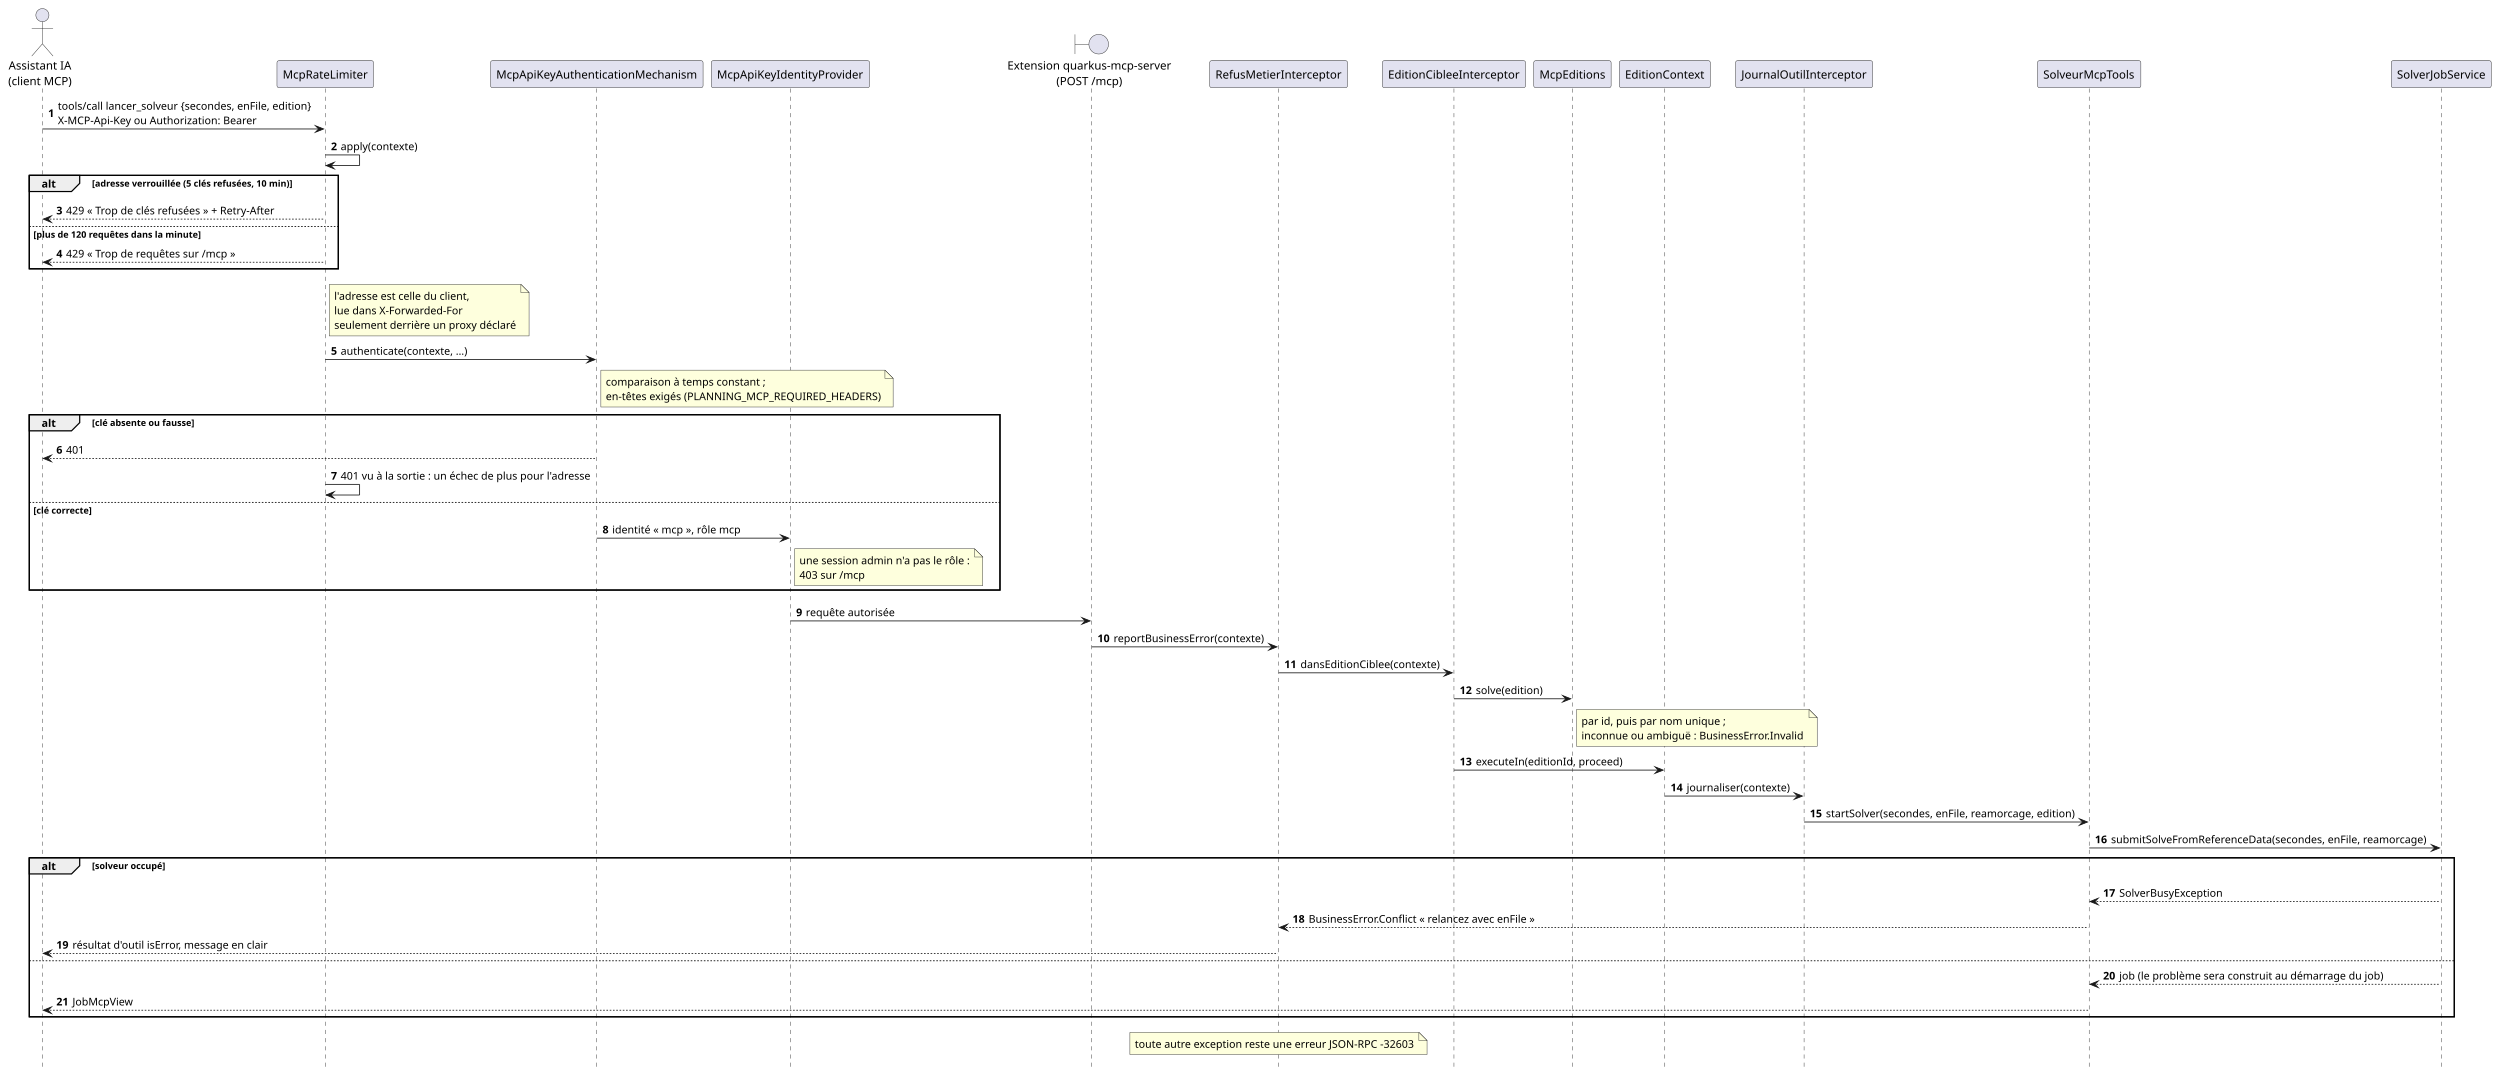
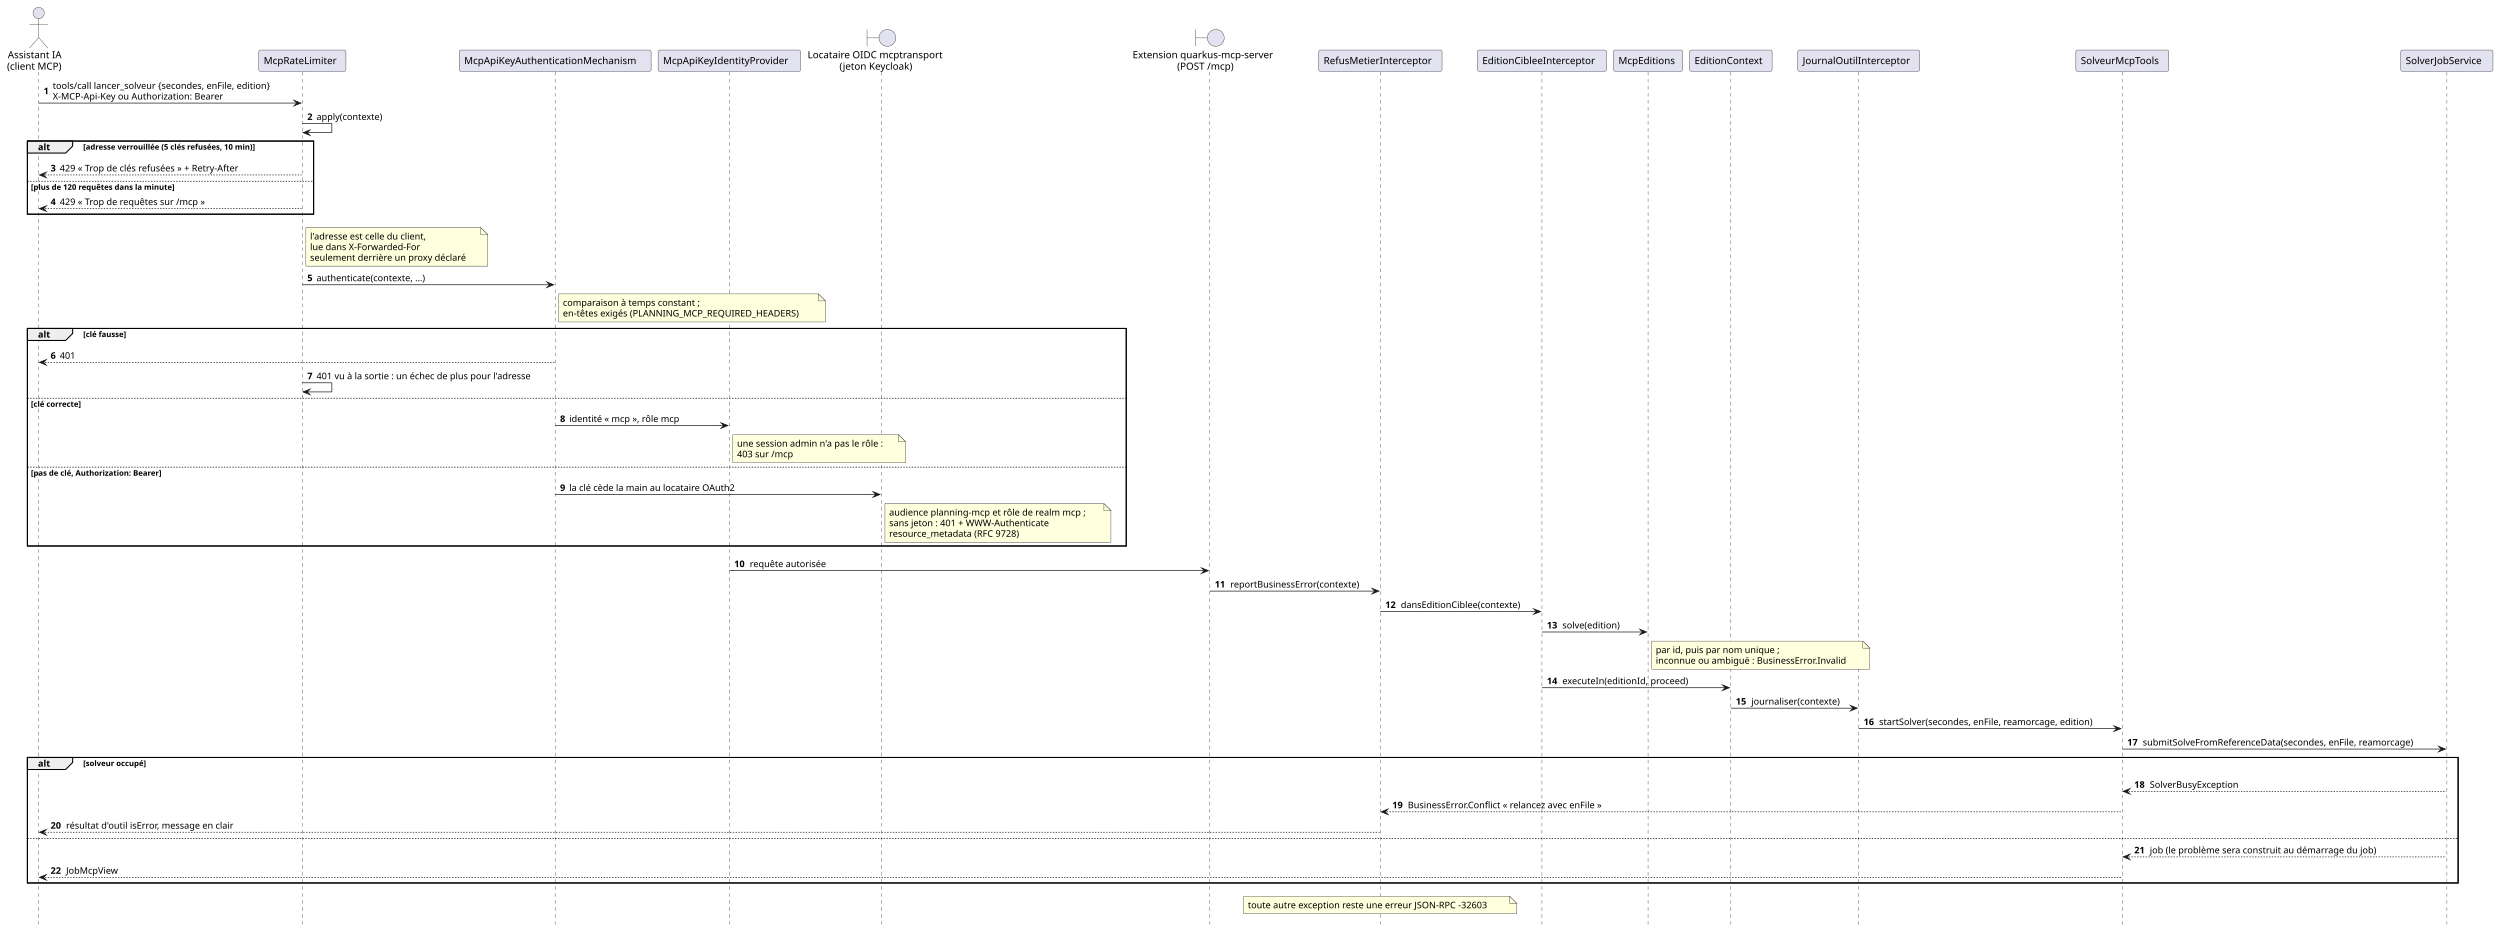
- <svg xmlns="http://www.w3.org/2000/svg" version="1.1" data-diagram-type="SEQUENCE" style="width:3054px;height:1314px;background:#FFFFFF;" width="3054px" height="1314px" viewBox="0 0 3054 1314" zoomAndPan="magnify" preserveAspectRatio="none" contentStyleType="text/css">
+ <svg xmlns="http://www.w3.org/2000/svg" version="1.1" data-diagram-type="SEQUENCE" style="width:3562px;height:1328px;background:#FFFFFF;" width="3562px" height="1328px" viewBox="0 0 3562 1328" zoomAndPan="magnify" preserveAspectRatio="none" contentStyleType="text/css">
  <defs />
  <g font-family="sans-serif" lengthAdjust="spacing">
-     <rect x="35.801" y="214.254" width="377.502" height="114.1" fill="none" style="stroke:#000;stroke-width:1.5;" />
-     <rect x="35.801" y="506.59" width="1185.775" height="214.218" fill="none" style="stroke:#000;stroke-width:1.5;" />
-     <rect x="35.801" y="1047.868" width="2962.394" height="194.236" fill="none" style="stroke:#000;stroke-width:1.5;" />
-     <g>
-       <rect x="48.301" y="108.136" width="8" height="1195.674" fill="#000" fill-opacity="0" />
-       <line x1="51.801" y1="108.136" x2="51.801" y2="1303.81" style="stroke:#181818;stroke-width:0.5;stroke-dasharray:5,5;" />
-     </g>
-     <g>
-       <rect x="393.803" y="108.136" width="8" height="1195.674" fill="#000" fill-opacity="0" />
-       <line x1="397.303" y1="108.136" x2="397.303" y2="1303.81" style="stroke:#181818;stroke-width:0.5;stroke-dasharray:5,5;" />
-     </g>
-     <g>
-       <rect x="725.536" y="108.136" width="8" height="1195.674" fill="#000" fill-opacity="0" />
-       <line x1="729.036" y1="108.136" x2="729.036" y2="1303.81" style="stroke:#181818;stroke-width:0.5;stroke-dasharray:5,5;" />
-     </g>
-     <g>
-       <rect x="962.062" y="108.136" width="8" height="1195.674" fill="#000" fill-opacity="0" />
-       <line x1="965.562" y1="108.136" x2="965.562" y2="1303.81" style="stroke:#181818;stroke-width:0.5;stroke-dasharray:5,5;" />
-     </g>
-     <g>
-       <rect x="1330.183" y="108.136" width="8" height="1195.674" fill="#000" fill-opacity="0" />
-       <line x1="1333.683" y1="108.136" x2="1333.683" y2="1303.81" style="stroke:#181818;stroke-width:0.5;stroke-dasharray:5,5;" />
-     </g>
-     <g>
-       <rect x="1558.442" y="108.136" width="8" height="1195.674" fill="#000" fill-opacity="0" />
-       <line x1="1561.942" y1="108.136" x2="1561.942" y2="1303.81" style="stroke:#181818;stroke-width:0.5;stroke-dasharray:5,5;" />
-     </g>
-     <g>
-       <rect x="1772.647" y="108.136" width="8" height="1195.674" fill="#000" fill-opacity="0" />
-       <line x1="1776.147" y1="108.136" x2="1776.147" y2="1303.81" style="stroke:#181818;stroke-width:0.5;stroke-dasharray:5,5;" />
-     </g>
-     <g>
-       <rect x="1917.376" y="108.136" width="8" height="1195.674" fill="#000" fill-opacity="0" />
-       <line x1="1920.876" y1="108.136" x2="1920.876" y2="1303.81" style="stroke:#181818;stroke-width:0.5;stroke-dasharray:5,5;" />
-     </g>
-     <g>
-       <rect x="2030.226" y="108.136" width="8" height="1195.674" fill="#000" fill-opacity="0" />
-       <line x1="2033.726" y1="108.136" x2="2033.726" y2="1303.81" style="stroke:#181818;stroke-width:0.5;stroke-dasharray:5,5;" />
-     </g>
-     <g>
-       <rect x="2200.362" y="108.136" width="8" height="1195.674" fill="#000" fill-opacity="0" />
-       <line x1="2203.862" y1="108.136" x2="2203.862" y2="1303.81" style="stroke:#181818;stroke-width:0.5;stroke-dasharray:5,5;" />
-     </g>
-     <g>
-       <rect x="2548.65" y="108.136" width="8" height="1195.674" fill="#000" fill-opacity="0" />
-       <line x1="2552.15" y1="108.136" x2="2552.15" y2="1303.81" style="stroke:#181818;stroke-width:0.5;stroke-dasharray:5,5;" />
-     </g>
-     <g>
-       <rect x="2978.695" y="108.136" width="8" height="1195.674" fill="#000" fill-opacity="0" />
-       <line x1="2982.195" y1="108.136" x2="2982.195" y2="1303.81" style="stroke:#181818;stroke-width:0.5;stroke-dasharray:5,5;" />
-     </g>
-     <text x="10.49" y="84.966" fill="#000" font-size="14" textLength="76.622">Assistant IA</text>
-     <text x="10" y="104.034" fill="#000" font-size="14" textLength="77.602">(client MCP)</text>
-     <ellipse cx="51.801" cy="18.5" rx="8" ry="8" fill="#E2E2F0" style="stroke:#181818;stroke-width:0.5;" />
-     <path d="M51.801,26.5 L51.801,53.5 M38.801,34.5 L64.801,34.5 M51.801,53.5 L38.801,68.5 M51.801,53.5 L64.801,68.5" style="stroke:#181818;stroke-width:0.5;" fill="none" />
-     <rect x="338.343" y="74.068" width="117.922" height="33.068" fill="#E2E2F0" style="stroke:#181818;stroke-width:0.5;" rx="2.5" ry="2.5" />
-     <text x="345.343" y="96.034" fill="#000" font-size="14" textLength="103.922">McpRateLimiter</text>
-     <rect x="599.207" y="74.068" width="259.657" height="33.068" fill="#E2E2F0" style="stroke:#181818;stroke-width:0.5;" rx="2.5" ry="2.5" />
-     <text x="606.207" y="96.034" fill="#000" font-size="14" textLength="245.657">McpApiKeyAuthenticationMechanism</text>
-     <rect x="868.864" y="74.068" width="193.395" height="33.068" fill="#E2E2F0" style="stroke:#181818;stroke-width:0.5;" rx="2.5" ry="2.5" />
-     <text x="875.864" y="96.034" fill="#000" font-size="14" textLength="179.395">McpApiKeyIdentityProvider</text>
-     <text x="1230.576" y="84.966" fill="#000" font-size="14" textLength="200.213">Extension quarkus-mcp-server</text>
-     <text x="1290.412" y="104.034" fill="#000" font-size="14" textLength="80.542">(POST /mcp)</text>
-     <path d="M1313.183,42 L1313.183,66 M1313.183,54 L1330.183,54" style="stroke:#181818;stroke-width:0.5;" fill="none" />
-     <ellipse cx="1342.183" cy="54" rx="12" ry="12" fill="#E2E2F0" style="stroke:#181818;stroke-width:0.5;" />
-     <rect x="1477.753" y="74.068" width="168.377" height="33.068" fill="#E2E2F0" style="stroke:#181818;stroke-width:0.5;" rx="2.5" ry="2.5" />
-     <text x="1484.753" y="96.034" fill="#000" font-size="14" textLength="154.377">RefusMetierInterceptor</text>
-     <rect x="1688.683" y="74.068" width="174.929" height="33.068" fill="#E2E2F0" style="stroke:#181818;stroke-width:0.5;" rx="2.5" ry="2.5" />
-     <text x="1695.683" y="96.034" fill="#000" font-size="14" textLength="160.929">EditionCibleeInterceptor</text>
-     <rect x="1873.612" y="74.068" width="94.528" height="33.068" fill="#E2E2F0" style="stroke:#181818;stroke-width:0.5;" rx="2.5" ry="2.5" />
-     <text x="1880.612" y="96.034" fill="#000" font-size="14" textLength="80.528">McpEditions</text>
-     <rect x="1978.14" y="74.068" width="111.174" height="33.068" fill="#E2E2F0" style="stroke:#181818;stroke-width:0.5;" rx="2.5" ry="2.5" />
-     <text x="1985.14" y="96.034" fill="#000" font-size="14" textLength="97.174">EditionContext</text>
-     <rect x="2120.177" y="74.068" width="167.369" height="33.068" fill="#E2E2F0" style="stroke:#181818;stroke-width:0.5;" rx="2.5" ry="2.5" />
-     <text x="2127.177" y="96.034" fill="#000" font-size="14" textLength="153.369">JournalOutilInterceptor</text>
-     <rect x="2489.01" y="74.068" width="126.28" height="33.068" fill="#E2E2F0" style="stroke:#181818;stroke-width:0.5;" rx="2.5" ry="2.5" />
-     <text x="2496.01" y="96.034" fill="#000" font-size="14" textLength="112.28">SolveurMcpTools</text>
-     <rect x="2921.113" y="74.068" width="122.164" height="33.068" fill="#E2E2F0" style="stroke:#181818;stroke-width:0.5;" rx="2.5" ry="2.5" />
-     <text x="2928.113" y="96.034" fill="#000" font-size="14" textLength="108.164">SolverJobService</text>
-     <polygon points="385.303,153.548,395.303,157.548,385.303,161.548,389.303,157.548" fill="#181818" style="stroke:#181818;stroke-width:1;stroke-linejoin:miter;stroke-miterlimit:10;" />
-     <line x1="51.801" y1="157.548" x2="391.303" y2="157.548" style="stroke:#181818;stroke-width:1;" />
-     <text x="58.801" y="142.886" fill="#000" font-size="13" font-weight="700">1</text>
-     <text x="70.643" y="134.033" fill="#000" font-size="13" textLength="309.66">tools/call lancer_solveur {secondes, enFile, edition}</text>
-     <text x="70.643" y="151.739" fill="#000" font-size="13" textLength="243.386">X-MCP-Api-Key ou Authorization: Bearer</text>
-     <line x1="397.303" y1="189.254" x2="439.303" y2="189.254" style="stroke:#181818;stroke-width:1;" />
-     <line x1="439.303" y1="189.254" x2="439.303" y2="202.254" style="stroke:#181818;stroke-width:1;" />
-     <line x1="398.303" y1="202.254" x2="439.303" y2="202.254" style="stroke:#181818;stroke-width:1;" />
-     <polygon points="408.303,198.254,398.303,202.254,408.303,206.254,404.303,202.254" fill="#181818" style="stroke:#181818;stroke-width:1;stroke-linejoin:miter;stroke-miterlimit:10;" />
-     <text x="404.303" y="183.445" fill="#000" font-size="13" font-weight="700">2</text>
-     <text x="416.146" y="183.445" fill="#000" font-size="13" textLength="94.133">apply(contexte)</text>
-     <path d="M35.801,214.254 L97.36,214.254 L97.36,223.96 L87.36,233.96 L35.801,233.96 L35.801,214.254" style="stroke:#000;stroke-width:1.5;" fill="#EEE" />
-     <rect x="35.801" y="214.254" width="377.502" height="114.1" fill="none" style="stroke:#000;stroke-width:1.5;" />
-     <text x="50.801" y="229.151" fill="#000" font-size="13" textLength="16.559" font-weight="700">alt</text>
-     <text x="112.36" y="228.013" fill="#000" font-size="11" textLength="246.379" font-weight="700">[adresse verrouillée (5 clés refusées, 10 min)]</text>
-     <polygon points="62.801,263.666,52.801,267.666,62.801,271.666,58.801,267.666" fill="#181818" style="stroke:#181818;stroke-width:1;stroke-linejoin:miter;stroke-miterlimit:10;" />
-     <line x1="56.801" y1="267.666" x2="396.303" y2="267.666" style="stroke:#181818;stroke-width:1;stroke-dasharray:2,2;" />
-     <text x="68.801" y="261.857" fill="#000" font-size="13" font-weight="700">3</text>
-     <text x="80.643" y="261.857" fill="#000" font-size="13" textLength="255.749">429 « Trop de clés refusées » + Retry-After</text>
-     <line x1="35.801" y1="276.666" x2="413.303" y2="276.666" style="stroke:#000;stroke-width:1;stroke-dasharray:2,2;" />
-     <text x="40.801" y="290.425" fill="#000" font-size="11" textLength="205.432" font-weight="700">[plus de 120 requêtes dans la minute]</text>
-     <polygon points="62.801,316.354,52.801,320.354,62.801,324.354,58.801,320.354" fill="#181818" style="stroke:#181818;stroke-width:1;stroke-linejoin:miter;stroke-miterlimit:10;" />
-     <line x1="56.801" y1="320.354" x2="396.303" y2="320.354" style="stroke:#181818;stroke-width:1;stroke-dasharray:2,2;" />
-     <text x="68.801" y="314.545" fill="#000" font-size="13" font-weight="700">4</text>
-     <text x="80.643" y="314.545" fill="#000" font-size="13" textLength="208.156">429 « Trop de requêtes sur /mcp »</text>
-     <path d="M402.303,347.354 L402.303,410.354 L646.303,410.354 L646.303,357.354 L636.303,347.354 L402.303,347.354" style="stroke:#181818;stroke-width:0.5;" fill="#FEFFDD" />
-     <path d="M636.303,347.354 L636.303,357.354 L646.303,357.354 L636.303,347.354" style="stroke:#181818;stroke-width:0.5;" fill="#FEFFDD" />
-     <text x="408.303" y="366.251" fill="#000" font-size="13" textLength="165.958">l'adresse est celle du client,</text>
-     <text x="408.303" y="383.957" fill="#000" font-size="13" textLength="157.183">lue dans X-Forwarded-For</text>
-     <text x="408.303" y="401.663" fill="#000" font-size="13" textLength="223.184">seulement derrière un proxy déclaré</text>
-     <polygon points="717.036,435.178,727.036,439.178,717.036,443.178,721.036,439.178" fill="#181818" style="stroke:#181818;stroke-width:1;stroke-linejoin:miter;stroke-miterlimit:10;" />
-     <line x1="397.303" y1="439.178" x2="723.036" y2="439.178" style="stroke:#181818;stroke-width:1;" />
-     <text x="404.303" y="433.369" fill="#000" font-size="13" font-weight="700">5</text>
-     <text x="416.146" y="433.369" fill="#000" font-size="13" textLength="155.038">authenticate(contexte, …)</text>
-     <path d="M734.036,452.178 L734.036,497.178 L1091.036,497.178 L1091.036,462.178 L1081.036,452.178 L734.036,452.178" style="stroke:#181818;stroke-width:0.5;" fill="#FEFFDD" />
-     <path d="M1081.036,452.178 L1081.036,462.178 L1091.036,462.178 L1081.036,452.178" style="stroke:#181818;stroke-width:0.5;" fill="#FEFFDD" />
-     <text x="740.036" y="471.075" fill="#000" font-size="13" textLength="195.468">comparaison à temps constant ;</text>
-     <text x="740.036" y="488.781" fill="#000" font-size="13" textLength="336.479">en-têtes exigés (PLANNING_MCP_REQUIRED_HEADERS)</text>
-     <path d="M35.801,506.59 L97.36,506.59 L97.36,516.296 L87.36,526.296 L35.801,526.296 L35.801,506.59" style="stroke:#000;stroke-width:1.5;" fill="#EEE" />
-     <rect x="35.801" y="506.59" width="1185.775" height="214.218" fill="none" style="stroke:#000;stroke-width:1.5;" />
-     <text x="50.801" y="521.487" fill="#000" font-size="13" textLength="16.559" font-weight="700">alt</text>
-     <text x="112.36" y="520.349" fill="#000" font-size="11" textLength="125.344" font-weight="700">[clé absente ou fausse]</text>
-     <polygon points="62.801,556.002,52.801,560.002,62.801,564.002,58.801,560.002" fill="#181818" style="stroke:#181818;stroke-width:1;stroke-linejoin:miter;stroke-miterlimit:10;" />
-     <line x1="56.801" y1="560.002" x2="728.036" y2="560.002" style="stroke:#181818;stroke-width:1;stroke-dasharray:2,2;" />
-     <text x="68.801" y="554.193" fill="#000" font-size="13" font-weight="700">6</text>
-     <text x="80.643" y="554.193" fill="#000" font-size="13" textLength="22.308">401</text>
-     <line x1="397.303" y1="591.708" x2="439.303" y2="591.708" style="stroke:#181818;stroke-width:1;" />
-     <line x1="439.303" y1="591.708" x2="439.303" y2="604.708" style="stroke:#181818;stroke-width:1;" />
-     <line x1="398.303" y1="604.708" x2="439.303" y2="604.708" style="stroke:#181818;stroke-width:1;" />
-     <polygon points="408.303,600.708,398.303,604.708,408.303,608.708,404.303,604.708" fill="#181818" style="stroke:#181818;stroke-width:1;stroke-linejoin:miter;stroke-miterlimit:10;" />
-     <text x="404.303" y="585.899" fill="#000" font-size="13" font-weight="700">7</text>
-     <text x="416.146" y="585.899" fill="#000" font-size="13" textLength="305.89">401 vu à la sortie : un échec de plus pour l'adresse</text>
-     <line x1="35.801" y1="613.708" x2="1221.576" y2="613.708" style="stroke:#000;stroke-width:1;stroke-dasharray:2,2;" />
-     <text x="40.801" y="627.467" fill="#000" font-size="11" textLength="71.568" font-weight="700">[clé correcte]</text>
-     <polygon points="953.562,653.396,963.562,657.396,953.562,661.396,957.562,657.396" fill="#181818" style="stroke:#181818;stroke-width:1;stroke-linejoin:miter;stroke-miterlimit:10;" />
-     <line x1="729.036" y1="657.396" x2="959.562" y2="657.396" style="stroke:#181818;stroke-width:1;" />
-     <text x="736.036" y="651.587" fill="#000" font-size="13" font-weight="700">8</text>
-     <text x="747.878" y="651.587" fill="#000" font-size="13" textLength="157.105">identité « mcp », rôle mcp</text>
-     <path d="M970.562,670.396 L970.562,715.396 L1200.562,715.396 L1200.562,680.396 L1190.562,670.396 L970.562,670.396" style="stroke:#181818;stroke-width:0.5;" fill="#FEFFDD" />
-     <path d="M1190.562,670.396 L1190.562,680.396 L1200.562,680.396 L1190.562,670.396" style="stroke:#181818;stroke-width:0.5;" fill="#FEFFDD" />
-     <text x="976.562" y="689.293" fill="#000" font-size="13" textLength="209.014">une session admin n'a pas le rôle :</text>
-     <text x="976.562" y="706.999" fill="#000" font-size="13" textLength="79.924">403 sur /mcp</text>
-     <polygon points="1321.683,754.514,1331.683,758.514,1321.683,762.514,1325.683,758.514" fill="#181818" style="stroke:#181818;stroke-width:1;stroke-linejoin:miter;stroke-miterlimit:10;" />
-     <line x1="965.562" y1="758.514" x2="1327.683" y2="758.514" style="stroke:#181818;stroke-width:1;" />
-     <text x="972.562" y="752.705" fill="#000" font-size="13" font-weight="700">9</text>
-     <text x="984.404" y="752.705" fill="#000" font-size="13" textLength="108.966">requête autorisée</text>
-     <polygon points="1549.942,786.22,1559.942,790.22,1549.942,794.22,1553.942,790.22" fill="#181818" style="stroke:#181818;stroke-width:1;stroke-linejoin:miter;stroke-miterlimit:10;" />
-     <line x1="1333.683" y1="790.22" x2="1555.942" y2="790.22" style="stroke:#181818;stroke-width:1;" />
-     <text x="1340.683" y="784.411" fill="#000" font-size="13" textLength="15.685" font-weight="700">10</text>
-     <text x="1360.367" y="784.411" fill="#000" font-size="13" textLength="184.574">reportBusinessError(contexte)</text>
-     <polygon points="1764.147,817.926,1774.147,821.926,1764.147,825.926,1768.147,821.926" fill="#181818" style="stroke:#181818;stroke-width:1;stroke-linejoin:miter;stroke-miterlimit:10;" />
-     <line x1="1561.942" y1="821.926" x2="1770.147" y2="821.926" style="stroke:#181818;stroke-width:1;" />
-     <text x="1568.942" y="816.117" fill="#000" font-size="13" textLength="15.685" font-weight="700">11</text>
-     <text x="1588.626" y="816.117" fill="#000" font-size="13" textLength="170.521">dansEditionCiblee(contexte)</text>
-     <polygon points="1908.876,849.632,1918.876,853.632,1908.876,857.632,1912.876,853.632" fill="#181818" style="stroke:#181818;stroke-width:1;stroke-linejoin:miter;stroke-miterlimit:10;" />
-     <line x1="1776.147" y1="853.632" x2="1914.876" y2="853.632" style="stroke:#181818;stroke-width:1;" />
-     <text x="1783.147" y="847.823" fill="#000" font-size="13" textLength="15.685" font-weight="700">12</text>
-     <text x="1802.832" y="847.823" fill="#000" font-size="13" textLength="81.809">solve(edition)</text>
-     <path d="M1925.876,866.632 L1925.876,911.632 L2219.876,911.632 L2219.876,876.632 L2209.876,866.632 L1925.876,866.632" style="stroke:#181818;stroke-width:0.5;" fill="#FEFFDD" />
-     <path d="M2209.876,866.632 L2209.876,876.632 L2219.876,876.632 L2209.876,866.632" style="stroke:#181818;stroke-width:0.5;" fill="#FEFFDD" />
-     <text x="1931.876" y="885.529" fill="#000" font-size="13" textLength="176.358">par id, puis par nom unique ;</text>
-     <text x="1931.876" y="903.235" fill="#000" font-size="13" textLength="273.598">inconnue ou ambiguë : BusinessError.Invalid</text>
-     <polygon points="2021.726,936.75,2031.726,940.75,2021.726,944.75,2025.726,940.75" fill="#181818" style="stroke:#181818;stroke-width:1;stroke-linejoin:miter;stroke-miterlimit:10;" />
-     <line x1="1776.147" y1="940.75" x2="2027.726" y2="940.75" style="stroke:#181818;stroke-width:1;" />
-     <text x="1783.147" y="934.941" fill="#000" font-size="13" textLength="15.685" font-weight="700">13</text>
-     <text x="1802.832" y="934.941" fill="#000" font-size="13" textLength="180.102">executeIn(editionId, proceed)</text>
-     <polygon points="2191.862,968.456,2201.862,972.456,2191.862,976.456,2195.862,972.456" fill="#181818" style="stroke:#181818;stroke-width:1;stroke-linejoin:miter;stroke-miterlimit:10;" />
-     <line x1="2033.726" y1="972.456" x2="2197.862" y2="972.456" style="stroke:#181818;stroke-width:1;" />
-     <text x="2040.726" y="966.647" fill="#000" font-size="13" textLength="15.685" font-weight="700">14</text>
-     <text x="2060.411" y="966.647" fill="#000" font-size="13" textLength="126.451">journaliser(contexte)</text>
-     <polygon points="2540.15,1000.162,2550.15,1004.162,2540.15,1008.162,2544.15,1004.162" fill="#181818" style="stroke:#181818;stroke-width:1;stroke-linejoin:miter;stroke-miterlimit:10;" />
-     <line x1="2203.862" y1="1004.162" x2="2546.15" y2="1004.162" style="stroke:#181818;stroke-width:1;" />
-     <text x="2210.862" y="998.353" fill="#000" font-size="13" textLength="15.685" font-weight="700">15</text>
-     <text x="2230.547" y="998.353" fill="#000" font-size="13" textLength="304.603">startSolver(secondes, enFile, reamorcage, edition)</text>
-     <polygon points="2970.195,1031.868,2980.195,1035.868,2970.195,1039.868,2974.195,1035.868" fill="#181818" style="stroke:#181818;stroke-width:1;stroke-linejoin:miter;stroke-miterlimit:10;" />
-     <line x1="2552.15" y1="1035.868" x2="2976.195" y2="1035.868" style="stroke:#181818;stroke-width:1;" />
-     <text x="2559.15" y="1030.059" fill="#000" font-size="13" textLength="15.685" font-weight="700">16</text>
-     <text x="2578.834" y="1030.059" fill="#000" font-size="13" textLength="386.36">submitSolveFromReferenceData(secondes, enFile, reamorcage)</text>
-     <path d="M35.801,1047.868 L97.36,1047.868 L97.36,1057.574 L87.36,1067.574 L35.801,1067.574 L35.801,1047.868" style="stroke:#000;stroke-width:1.5;" fill="#EEE" />
-     <rect x="35.801" y="1047.868" width="2962.394" height="194.236" fill="none" style="stroke:#000;stroke-width:1.5;" />
-     <text x="50.801" y="1062.765" fill="#000" font-size="13" textLength="16.559" font-weight="700">alt</text>
-     <text x="112.36" y="1061.627" fill="#000" font-size="11" textLength="90.131" font-weight="700">[solveur occupé]</text>
-     <polygon points="2563.15,1097.28,2553.15,1101.28,2563.15,1105.28,2559.15,1101.28" fill="#181818" style="stroke:#181818;stroke-width:1;stroke-linejoin:miter;stroke-miterlimit:10;" />
-     <line x1="2557.15" y1="1101.28" x2="2981.195" y2="1101.28" style="stroke:#181818;stroke-width:1;stroke-dasharray:2,2;" />
-     <text x="2569.15" y="1095.471" fill="#000" font-size="13" textLength="15.685" font-weight="700">17</text>
-     <text x="2588.834" y="1095.471" fill="#000" font-size="13" textLength="126.62">SolverBusyException</text>
-     <polygon points="1572.942,1128.986,1562.942,1132.986,1572.942,1136.986,1568.942,1132.986" fill="#181818" style="stroke:#181818;stroke-width:1;stroke-linejoin:miter;stroke-miterlimit:10;" />
-     <line x1="1566.942" y1="1132.986" x2="2551.15" y2="1132.986" style="stroke:#181818;stroke-width:1;stroke-dasharray:2,2;" />
-     <text x="1578.942" y="1127.177" fill="#000" font-size="13" textLength="15.685" font-weight="700">18</text>
-     <text x="1598.626" y="1127.177" fill="#000" font-size="13" textLength="279.617">BusinessError.Conflict « relancez avec enFile »</text>
-     <polygon points="62.801,1160.692,52.801,1164.692,62.801,1168.692,58.801,1164.692" fill="#181818" style="stroke:#181818;stroke-width:1;stroke-linejoin:miter;stroke-miterlimit:10;" />
-     <line x1="56.801" y1="1164.692" x2="1560.942" y2="1164.692" style="stroke:#181818;stroke-width:1;stroke-dasharray:2,2;" />
-     <text x="68.801" y="1158.883" fill="#000" font-size="13" textLength="15.685" font-weight="700">19</text>
-     <text x="88.485" y="1158.883" fill="#000" font-size="13" textLength="241.917">résultat d'outil isError, message en clair</text>
-     <line x1="35.801" y1="1173.692" x2="2998.195" y2="1173.692" style="stroke:#000;stroke-width:1;stroke-dasharray:2,2;" />
-     <polygon points="2563.15,1198.398,2553.15,1202.398,2563.15,1206.398,2559.15,1202.398" fill="#181818" style="stroke:#181818;stroke-width:1;stroke-linejoin:miter;stroke-miterlimit:10;" />
-     <line x1="2557.15" y1="1202.398" x2="2981.195" y2="1202.398" style="stroke:#181818;stroke-width:1;stroke-dasharray:2,2;" />
-     <text x="2569.15" y="1196.589" fill="#000" font-size="13" textLength="15.685" font-weight="700">20</text>
-     <text x="2588.834" y="1196.589" fill="#000" font-size="13" textLength="323.57">job (le problème sera construit au démarrage du job)</text>
-     <polygon points="62.801,1230.104,52.801,1234.104,62.801,1238.104,58.801,1234.104" fill="#181818" style="stroke:#181818;stroke-width:1;stroke-linejoin:miter;stroke-miterlimit:10;" />
-     <line x1="56.801" y1="1234.104" x2="2551.15" y2="1234.104" style="stroke:#181818;stroke-width:1;stroke-dasharray:2,2;" />
-     <text x="68.801" y="1228.295" fill="#000" font-size="13" textLength="15.685" font-weight="700">21</text>
-     <text x="88.485" y="1228.295" fill="#000" font-size="13" textLength="74.139">JobMcpView</text>
-     <path d="M1380.283,1261.104 L1380.283,1288.104 L1743.283,1288.104 L1743.283,1271.104 L1733.283,1261.104 L1380.283,1261.104" style="stroke:#181818;stroke-width:0.5;" fill="#FEFFDD" />
-     <path d="M1733.283,1261.104 L1733.283,1271.104 L1743.283,1271.104 L1733.283,1261.104" style="stroke:#181818;stroke-width:0.5;" fill="#FEFFDD" />
-     <text x="1386.283" y="1280.001" fill="#000" font-size="13" textLength="342.316">toute autre exception reste une erreur JSON-RPC -32603</text>
+     <rect x="39.062" y="200.992" width="407.744" height="104.203" fill="none" style="stroke:#000;stroke-width:1.5;" />
+     <rect x="39.062" y="467.992" width="1565.621" height="309.938" fill="none" style="stroke:#000;stroke-width:1.5;" />
+     <rect x="39.062" y="1079.258" width="3463.269" height="178.797" fill="none" style="stroke:#000;stroke-width:1.5;" />
+     <g>
+       <rect x="51.562" y="102.594" width="8" height="1214.594" fill="#000" fill-opacity="0" />
+       <line x1="55.062" y1="102.594" x2="55.062" y2="1317.188" style="stroke:#181818;stroke-width:0.5;stroke-dasharray:5,5;" />
+     </g>
+     <g>
+       <rect x="427.305" y="102.594" width="8" height="1214.594" fill="#000" fill-opacity="0" />
+       <line x1="430.805" y1="102.594" x2="430.805" y2="1317.188" style="stroke:#181818;stroke-width:0.5;stroke-dasharray:5,5;" />
+     </g>
+     <g>
+       <rect x="787.469" y="102.594" width="8" height="1214.594" fill="#000" fill-opacity="0" />
+       <line x1="790.969" y1="102.594" x2="790.969" y2="1317.188" style="stroke:#181818;stroke-width:0.5;stroke-dasharray:5,5;" />
+     </g>
+     <g>
+       <rect x="1035.644" y="102.594" width="8" height="1214.594" fill="#000" fill-opacity="0" />
+       <line x1="1039.144" y1="102.594" x2="1039.144" y2="1317.188" style="stroke:#181818;stroke-width:0.5;stroke-dasharray:5,5;" />
+     </g>
+     <g>
+       <rect x="1252.358" y="102.594" width="8" height="1214.594" fill="#000" fill-opacity="0" />
+       <line x1="1255.858" y1="102.594" x2="1255.858" y2="1317.188" style="stroke:#181818;stroke-width:0.5;stroke-dasharray:5,5;" />
+     </g>
+     <g>
+       <rect x="1720.278" y="102.594" width="8" height="1214.594" fill="#000" fill-opacity="0" />
+       <line x1="1723.778" y1="102.594" x2="1723.778" y2="1317.188" style="stroke:#181818;stroke-width:0.5;stroke-dasharray:5,5;" />
+     </g>
+     <g>
+       <rect x="1963.254" y="102.594" width="8" height="1214.594" fill="#000" fill-opacity="0" />
+       <line x1="1966.754" y1="102.594" x2="1966.754" y2="1317.188" style="stroke:#181818;stroke-width:0.5;stroke-dasharray:5,5;" />
+     </g>
+     <g>
+       <rect x="2193.471" y="102.594" width="8" height="1214.594" fill="#000" fill-opacity="0" />
+       <line x1="2196.971" y1="102.594" x2="2196.971" y2="1317.188" style="stroke:#181818;stroke-width:0.5;stroke-dasharray:5,5;" />
+     </g>
+     <g>
+       <rect x="2344.657" y="102.594" width="8" height="1214.594" fill="#000" fill-opacity="0" />
+       <line x1="2348.157" y1="102.594" x2="2348.157" y2="1317.188" style="stroke:#181818;stroke-width:0.5;stroke-dasharray:5,5;" />
+     </g>
+     <g>
+       <rect x="2462.621" y="102.594" width="8" height="1214.594" fill="#000" fill-opacity="0" />
+       <line x1="2466.121" y1="102.594" x2="2466.121" y2="1317.188" style="stroke:#181818;stroke-width:0.5;stroke-dasharray:5,5;" />
+     </g>
+     <g>
+       <rect x="2644.773" y="102.594" width="8" height="1214.594" fill="#000" fill-opacity="0" />
+       <line x1="2648.273" y1="102.594" x2="2648.273" y2="1317.188" style="stroke:#181818;stroke-width:0.5;stroke-dasharray:5,5;" />
+     </g>
+     <g>
+       <rect x="3020.403" y="102.594" width="8" height="1214.594" fill="#000" fill-opacity="0" />
+       <line x1="3023.903" y1="102.594" x2="3023.903" y2="1317.188" style="stroke:#181818;stroke-width:0.5;stroke-dasharray:5,5;" />
+     </g>
+     <g>
+       <rect x="3482.83" y="102.594" width="8" height="1214.594" fill="#000" fill-opacity="0" />
+       <line x1="3486.33" y1="102.594" x2="3486.33" y2="1317.188" style="stroke:#181818;stroke-width:0.5;stroke-dasharray:5,5;" />
+     </g>
+     <text x="11.094" y="82.995" fill="#000" font-size="14" textLength="81.936">Assistant IA</text>
+     <text x="10" y="99.292" fill="#000" font-size="14" textLength="84.123">(client MCP)</text>
+     <ellipse cx="55.062" cy="18.5" rx="8" ry="8" fill="#E2E2F0" style="stroke:#181818;stroke-width:0.5;" />
+     <path d="M55.062,26.5 L55.062,53.5 M42.062,34.5 L68.062,34.5 M55.062,53.5 L42.062,68.5 M55.062,53.5 L68.062,68.5" style="stroke:#181818;stroke-width:0.5;" fill="none" />
+     <rect x="368.731" y="71.297" width="124.147" height="30.297" fill="#E2E2F0" style="stroke:#181818;stroke-width:0.5;" rx="2.5" ry="2.5" />
+     <text x="375.731" y="91.292" fill="#000" font-size="14" textLength="110.147">McpRateLimiter</text>
+     <rect x="654.268" y="71.297" width="273.403" height="30.297" fill="#E2E2F0" style="stroke:#181818;stroke-width:0.5;" rx="2.5" ry="2.5" />
+     <text x="661.268" y="91.292" fill="#000" font-size="14" textLength="259.403">McpApiKeyAuthenticationMechanism</text>
+     <rect x="937.671" y="71.297" width="202.945" height="30.297" fill="#E2E2F0" style="stroke:#181818;stroke-width:0.5;" rx="2.5" ry="2.5" />
+     <text x="944.671" y="91.292" fill="#000" font-size="14" textLength="188.945">McpApiKeyIdentityProvider</text>
+     <text x="1150.616" y="82.995" fill="#000" font-size="14" textLength="204.483">Locataire OIDC mcptransport</text>
+     <text x="1195.997" y="99.292" fill="#000" font-size="14" textLength="113.723">(jeton Keycloak)</text>
+     <path d="M1235.358,42 L1235.358,66 M1235.358,54 L1252.358,54" style="stroke:#181818;stroke-width:0.5;" fill="none" />
+     <ellipse cx="1264.358" cy="54" rx="12" ry="12" fill="#E2E2F0" style="stroke:#181818;stroke-width:0.5;" />
+     <text x="1613.683" y="82.995" fill="#000" font-size="14" textLength="214.19">Extension quarkus-mcp-server</text>
+     <text x="1677.171" y="99.292" fill="#000" font-size="14" textLength="87.213">(POST /mcp)</text>
+     <path d="M1703.278,42 L1703.278,66 M1703.278,54 L1720.278,54" style="stroke:#181818;stroke-width:0.5;" fill="none" />
+     <ellipse cx="1732.278" cy="54" rx="12" ry="12" fill="#E2E2F0" style="stroke:#181818;stroke-width:0.5;" />
+     <rect x="1878.881" y="71.297" width="175.745" height="30.297" fill="#E2E2F0" style="stroke:#181818;stroke-width:0.5;" rx="2.5" ry="2.5" />
+     <text x="1885.881" y="91.292" fill="#000" font-size="14" textLength="161.745">RefusMetierInterceptor</text>
+     <rect x="2104.983" y="71.297" width="183.976" height="30.297" fill="#E2E2F0" style="stroke:#181818;stroke-width:0.5;" rx="2.5" ry="2.5" />
+     <text x="2111.983" y="91.292" fill="#000" font-size="14" textLength="169.976">EditionCibleeInterceptor</text>
+     <rect x="2298.959" y="71.297" width="98.396" height="30.297" fill="#E2E2F0" style="stroke:#181818;stroke-width:0.5;" rx="2.5" ry="2.5" />
+     <text x="2305.959" y="91.292" fill="#000" font-size="14" textLength="84.396">McpEditions</text>
+     <rect x="2407.355" y="71.297" width="117.53" height="30.297" fill="#E2E2F0" style="stroke:#181818;stroke-width:0.5;" rx="2.5" ry="2.5" />
+     <text x="2414.355" y="91.292" fill="#000" font-size="14" textLength="103.53">EditionContext</text>
+     <rect x="2561.426" y="71.297" width="173.694" height="30.297" fill="#E2E2F0" style="stroke:#181818;stroke-width:0.5;" rx="2.5" ry="2.5" />
+     <text x="2568.426" y="91.292" fill="#000" font-size="14" textLength="159.694">JournalOutilInterceptor</text>
+     <rect x="2957.704" y="71.297" width="132.398" height="30.297" fill="#E2E2F0" style="stroke:#181818;stroke-width:0.5;" rx="2.5" ry="2.5" />
+     <text x="2964.704" y="91.292" fill="#000" font-size="14" textLength="118.398">SolveurMcpTools</text>
+     <rect x="3420.671" y="71.297" width="131.318" height="30.297" fill="#E2E2F0" style="stroke:#181818;stroke-width:0.5;" rx="2.5" ry="2.5" />
+     <text x="3427.671" y="91.292" fill="#000" font-size="14" textLength="117.318">SolverJobService</text>
+     <polygon points="418.805,142.859,428.805,146.859,418.805,150.859,422.805,146.859" fill="#181818" style="stroke:#181818;stroke-width:1;stroke-linejoin:miter;stroke-miterlimit:10;" />
+     <line x1="55.062" y1="146.859" x2="424.805" y2="146.859" style="stroke:#181818;stroke-width:1;" />
+     <text x="62.062" y="134.227" fill="#000" font-size="13" font-weight="700">1</text>
+     <text x="75.107" y="126.661" fill="#000" font-size="13" textLength="338.698">tools/call lancer_solveur {secondes, enFile, edition}</text>
+     <text x="75.107" y="141.793" fill="#000" font-size="13" textLength="259.695">X-MCP-Api-Key ou Authorization: Bearer</text>
+     <line x1="430.805" y1="175.992" x2="472.805" y2="175.992" style="stroke:#181818;stroke-width:1;" />
+     <line x1="472.805" y1="175.992" x2="472.805" y2="188.992" style="stroke:#181818;stroke-width:1;" />
+     <line x1="431.805" y1="188.992" x2="472.805" y2="188.992" style="stroke:#181818;stroke-width:1;" />
+     <polygon points="441.805,184.992,431.805,188.992,441.805,192.992,437.805,188.992" fill="#181818" style="stroke:#181818;stroke-width:1;stroke-linejoin:miter;stroke-miterlimit:10;" />
+     <text x="437.805" y="170.926" fill="#000" font-size="13" font-weight="700">2</text>
+     <text x="450.851" y="170.926" fill="#000" font-size="13" textLength="103.143">apply(contexte)</text>
+     <path d="M39.062,200.992 L103.504,200.992 L103.504,208.125 L93.504,218.125 L39.062,218.125 L39.062,200.992" style="stroke:#000;stroke-width:1.5;" fill="#EEE" />
+     <rect x="39.062" y="200.992" width="407.744" height="104.203" fill="none" style="stroke:#000;stroke-width:1.5;" />
+     <text x="54.062" y="214.059" fill="#000" font-size="13" textLength="19.443" font-weight="700">alt</text>
+     <text x="118.504" y="213.203" fill="#000" font-size="11" textLength="286.945" font-weight="700">[adresse verrouillée (5 clés refusées, 10 min)]</text>
+     <polygon points="66.062,245.258,56.062,249.258,66.062,253.258,62.062,249.258" fill="#181818" style="stroke:#181818;stroke-width:1;stroke-linejoin:miter;stroke-miterlimit:10;" />
+     <line x1="60.062" y1="249.258" x2="429.805" y2="249.258" style="stroke:#181818;stroke-width:1;stroke-dasharray:2,2;" />
+     <text x="72.062" y="244.192" fill="#000" font-size="13" font-weight="700">3</text>
+     <text x="85.107" y="244.192" fill="#000" font-size="13" textLength="283.41">429 « Trop de clés refusées » + Retry-After</text>
+     <line x1="39.062" y1="258.258" x2="446.805" y2="258.258" style="stroke:#000;stroke-width:1;stroke-dasharray:2,2;" />
+     <text x="44.062" y="270.468" fill="#000" font-size="11" textLength="237.15" font-weight="700">[plus de 120 requêtes dans la minute]</text>
+     <polygon points="66.062,293.195,56.062,297.195,66.062,301.195,62.062,297.195" fill="#181818" style="stroke:#181818;stroke-width:1;stroke-linejoin:miter;stroke-miterlimit:10;" />
+     <line x1="60.062" y1="297.195" x2="429.805" y2="297.195" style="stroke:#181818;stroke-width:1;stroke-dasharray:2,2;" />
+     <text x="72.062" y="292.129" fill="#000" font-size="13" font-weight="700">4</text>
+     <text x="85.107" y="292.129" fill="#000" font-size="13" textLength="225.888">429 « Trop de requêtes sur /mcp »</text>
+     <path d="M435.805,324.195 L435.805,379.195 L694.805,379.195 L694.805,334.195 L684.805,324.195 L435.805,324.195" style="stroke:#181818;stroke-width:0.5;" fill="#FEFFDD" />
+     <path d="M684.805,324.195 L684.805,334.195 L694.805,334.195 L684.805,324.195" style="stroke:#181818;stroke-width:0.5;" fill="#FEFFDD" />
+     <text x="441.805" y="341.262" fill="#000" font-size="13" textLength="181.384">l'adresse est celle du client,</text>
+     <text x="441.805" y="356.395" fill="#000" font-size="13" textLength="167.629">lue dans X-Forwarded-For</text>
+     <text x="441.805" y="371.528" fill="#000" font-size="13" textLength="238.773">seulement derrière un proxy déclaré</text>
+     <polygon points="778.969,401.727,788.969,405.727,778.969,409.727,782.969,405.727" fill="#181818" style="stroke:#181818;stroke-width:1;stroke-linejoin:miter;stroke-miterlimit:10;" />
+     <line x1="430.805" y1="405.727" x2="784.969" y2="405.727" style="stroke:#181818;stroke-width:1;" />
+     <text x="437.805" y="400.661" fill="#000" font-size="13" font-weight="700">5</text>
+     <text x="450.851" y="400.661" fill="#000" font-size="13" textLength="171.33">authenticate(contexte, …)</text>
+     <path d="M795.969,418.727 L795.969,458.727 L1175.969,458.727 L1175.969,428.727 L1165.969,418.727 L795.969,418.727" style="stroke:#181818;stroke-width:0.5;" fill="#FEFFDD" />
+     <path d="M1165.969,418.727 L1165.969,428.727 L1175.969,428.727 L1165.969,418.727" style="stroke:#181818;stroke-width:0.5;" fill="#FEFFDD" />
+     <text x="801.969" y="435.793" fill="#000" font-size="13" textLength="210.044">comparaison à temps constant ;</text>
+     <text x="801.969" y="450.926" fill="#000" font-size="13" textLength="359.792">en-têtes exigés (PLANNING_MCP_REQUIRED_HEADERS)</text>
+     <path d="M39.062,467.992 L103.504,467.992 L103.504,475.125 L93.504,485.125 L39.062,485.125 L39.062,467.992" style="stroke:#000;stroke-width:1.5;" fill="#EEE" />
+     <rect x="39.062" y="467.992" width="1565.621" height="309.938" fill="none" style="stroke:#000;stroke-width:1.5;" />
+     <text x="54.062" y="481.059" fill="#000" font-size="13" textLength="19.443" font-weight="700">alt</text>
+     <text x="118.504" y="480.203" fill="#000" font-size="11" textLength="72.23" font-weight="700">[clé fausse]</text>
+     <polygon points="66.062,512.258,56.062,516.258,66.062,520.258,62.062,516.258" fill="#181818" style="stroke:#181818;stroke-width:1;stroke-linejoin:miter;stroke-miterlimit:10;" />
+     <line x1="60.062" y1="516.258" x2="789.969" y2="516.258" style="stroke:#181818;stroke-width:1;stroke-dasharray:2,2;" />
+     <text x="72.062" y="511.192" fill="#000" font-size="13" font-weight="700">6</text>
+     <text x="85.107" y="511.192" fill="#000" font-size="13" textLength="24.813">401</text>
+     <line x1="430.805" y1="545.391" x2="472.805" y2="545.391" style="stroke:#181818;stroke-width:1;" />
+     <line x1="472.805" y1="545.391" x2="472.805" y2="558.391" style="stroke:#181818;stroke-width:1;" />
+     <line x1="431.805" y1="558.391" x2="472.805" y2="558.391" style="stroke:#181818;stroke-width:1;" />
+     <polygon points="441.805,554.391,431.805,558.391,441.805,562.391,437.805,558.391" fill="#181818" style="stroke:#181818;stroke-width:1;stroke-linejoin:miter;stroke-miterlimit:10;" />
+     <text x="437.805" y="540.325" fill="#000" font-size="13" font-weight="700">7</text>
+     <text x="450.851" y="540.325" fill="#000" font-size="13" textLength="333.119">401 vu à la sortie : un échec de plus pour l'adresse</text>
+     <line x1="39.062" y1="567.391" x2="1604.683" y2="567.391" style="stroke:#000;stroke-width:1;stroke-dasharray:2,2;" />
+     <text x="44.062" y="579.601" fill="#000" font-size="11" textLength="83.263" font-weight="700">[clé correcte]</text>
+     <polygon points="1027.144,602.328,1037.144,606.328,1027.144,610.328,1031.144,606.328" fill="#181818" style="stroke:#181818;stroke-width:1;stroke-linejoin:miter;stroke-miterlimit:10;" />
+     <line x1="790.969" y1="606.328" x2="1033.144" y2="606.328" style="stroke:#181818;stroke-width:1;" />
+     <text x="797.969" y="601.262" fill="#000" font-size="13" font-weight="700">8</text>
+     <text x="811.015" y="601.262" fill="#000" font-size="13" textLength="171.641">identité « mcp », rôle mcp</text>
+     <path d="M1044.144,619.328 L1044.144,659.328 L1290.144,659.328 L1290.144,629.328 L1280.144,619.328 L1044.144,619.328" style="stroke:#181818;stroke-width:0.5;" fill="#FEFFDD" />
+     <path d="M1280.144,619.328 L1280.144,629.328 L1290.144,629.328 L1280.144,619.328" style="stroke:#181818;stroke-width:0.5;" fill="#FEFFDD" />
+     <text x="1050.144" y="636.395" fill="#000" font-size="13" textLength="225.926">une session admin n'a pas le rôle :</text>
+     <text x="1050.144" y="651.528" fill="#000" font-size="13" textLength="85.877">403 sur /mcp</text>
+     <line x1="39.062" y1="665.594" x2="1604.683" y2="665.594" style="stroke:#000;stroke-width:1;stroke-dasharray:2,2;" />
+     <text x="44.062" y="677.804" fill="#000" font-size="11" textLength="214.887" font-weight="700">[pas de clé, Authorization: Bearer]</text>
+     <polygon points="1243.858,700.531,1253.858,704.531,1243.858,708.531,1247.858,704.531" fill="#181818" style="stroke:#181818;stroke-width:1;stroke-linejoin:miter;stroke-miterlimit:10;" />
+     <line x1="790.969" y1="704.531" x2="1249.858" y2="704.531" style="stroke:#181818;stroke-width:1;" />
+     <text x="797.969" y="699.465" fill="#000" font-size="13" font-weight="700">9</text>
+     <text x="811.015" y="699.465" fill="#000" font-size="13" textLength="256.591">la clé cède la main au locataire OAuth2</text>
+     <path d="M1260.858,717.531 L1260.858,772.531 L1582.858,772.531 L1582.858,727.531 L1572.858,717.531 L1260.858,717.531" style="stroke:#181818;stroke-width:0.5;" fill="#FEFFDD" />
+     <path d="M1572.858,717.531 L1572.858,727.531 L1582.858,727.531 L1572.858,717.531" style="stroke:#181818;stroke-width:0.5;" fill="#FEFFDD" />
+     <text x="1266.858" y="734.598" fill="#000" font-size="13" textLength="301.825">audience planning-mcp et rôle de realm mcp ;</text>
+     <text x="1266.858" y="749.731" fill="#000" font-size="13" textLength="250.275">sans jeton : 401 + WWW-Authenticate</text>
+     <text x="1266.858" y="764.864" fill="#000" font-size="13" textLength="203.385">resource_metadata (RFC 9728)</text>
+     <polygon points="1711.778,809.063,1721.778,813.063,1711.778,817.063,1715.778,813.063" fill="#181818" style="stroke:#181818;stroke-width:1;stroke-linejoin:miter;stroke-miterlimit:10;" />
+     <line x1="1039.144" y1="813.063" x2="1717.778" y2="813.063" style="stroke:#181818;stroke-width:1;" />
+     <text x="1046.144" y="807.997" fill="#000" font-size="13" textLength="18.091" font-weight="700">10</text>
+     <text x="1068.234" y="807.997" fill="#000" font-size="13" textLength="116.042">requête autorisée</text>
+     <polygon points="1954.754,838.195,1964.754,842.195,1954.754,846.195,1958.754,842.195" fill="#181818" style="stroke:#181818;stroke-width:1;stroke-linejoin:miter;stroke-miterlimit:10;" />
+     <line x1="1723.778" y1="842.195" x2="1960.754" y2="842.195" style="stroke:#181818;stroke-width:1;" />
+     <text x="1730.778" y="837.129" fill="#000" font-size="13" textLength="18.091" font-weight="700">11</text>
+     <text x="1752.869" y="837.129" fill="#000" font-size="13" textLength="196.885">reportBusinessError(contexte)</text>
+     <polygon points="2184.971,867.328,2194.971,871.328,2184.971,875.328,2188.971,871.328" fill="#181818" style="stroke:#181818;stroke-width:1;stroke-linejoin:miter;stroke-miterlimit:10;" />
+     <line x1="1966.754" y1="871.328" x2="2190.971" y2="871.328" style="stroke:#181818;stroke-width:1;" />
+     <text x="1973.754" y="866.262" fill="#000" font-size="13" textLength="18.091" font-weight="700">12</text>
+     <text x="1995.845" y="866.262" fill="#000" font-size="13" textLength="184.126">dansEditionCiblee(contexte)</text>
+     <polygon points="2336.157,896.461,2346.157,900.461,2336.157,904.461,2340.157,900.461" fill="#181818" style="stroke:#181818;stroke-width:1;stroke-linejoin:miter;stroke-miterlimit:10;" />
+     <line x1="2196.971" y1="900.461" x2="2342.157" y2="900.461" style="stroke:#181818;stroke-width:1;" />
+     <text x="2203.971" y="895.395" fill="#000" font-size="13" textLength="18.091" font-weight="700">13</text>
+     <text x="2226.062" y="895.395" fill="#000" font-size="13" textLength="88.937">solve(edition)</text>
+     <path d="M2353.157,913.461 L2353.157,953.461 L2664.157,953.461 L2664.157,923.461 L2654.157,913.461 L2353.157,913.461" style="stroke:#181818;stroke-width:0.5;" fill="#FEFFDD" />
+     <path d="M2654.157,913.461 L2654.157,923.461 L2664.157,923.461 L2654.157,913.461" style="stroke:#181818;stroke-width:0.5;" fill="#FEFFDD" />
+     <text x="2359.157" y="930.528" fill="#000" font-size="13" textLength="188.608">par id, puis par nom unique ;</text>
+     <text x="2359.157" y="945.661" fill="#000" font-size="13" textLength="290.621">inconnue ou ambiguë : BusinessError.Invalid</text>
+     <polygon points="2454.121,975.859,2464.121,979.859,2454.121,983.859,2458.121,979.859" fill="#181818" style="stroke:#181818;stroke-width:1;stroke-linejoin:miter;stroke-miterlimit:10;" />
+     <line x1="2196.971" y1="979.859" x2="2460.121" y2="979.859" style="stroke:#181818;stroke-width:1;" />
+     <text x="2203.971" y="974.793" fill="#000" font-size="13" textLength="18.091" font-weight="700">14</text>
+     <text x="2226.062" y="974.793" fill="#000" font-size="13" textLength="192.448">executeIn(editionId, proceed)</text>
+     <polygon points="2636.273,1004.992,2646.273,1008.992,2636.273,1012.992,2640.273,1008.992" fill="#181818" style="stroke:#181818;stroke-width:1;stroke-linejoin:miter;stroke-miterlimit:10;" />
+     <line x1="2466.121" y1="1008.992" x2="2642.273" y2="1008.992" style="stroke:#181818;stroke-width:1;" />
+     <text x="2473.121" y="1003.926" fill="#000" font-size="13" textLength="18.091" font-weight="700">15</text>
+     <text x="2495.211" y="1003.926" fill="#000" font-size="13" textLength="136.062">journaliser(contexte)</text>
+     <polygon points="3011.903,1034.125,3021.903,1038.125,3011.903,1042.125,3015.903,1038.125" fill="#181818" style="stroke:#181818;stroke-width:1;stroke-linejoin:miter;stroke-miterlimit:10;" />
+     <line x1="2648.273" y1="1038.125" x2="3017.903" y2="1038.125" style="stroke:#181818;stroke-width:1;" />
+     <text x="2655.273" y="1033.059" fill="#000" font-size="13" textLength="18.091" font-weight="700">16</text>
+     <text x="2677.364" y="1033.059" fill="#000" font-size="13" textLength="329.539">startSolver(secondes, enFile, reamorcage, edition)</text>
+     <polygon points="3474.33,1063.258,3484.33,1067.258,3474.33,1071.258,3478.33,1067.258" fill="#181818" style="stroke:#181818;stroke-width:1;stroke-linejoin:miter;stroke-miterlimit:10;" />
+     <line x1="3023.903" y1="1067.258" x2="3480.33" y2="1067.258" style="stroke:#181818;stroke-width:1;" />
+     <text x="3030.903" y="1062.192" fill="#000" font-size="13" textLength="18.091" font-weight="700">17</text>
+     <text x="3052.994" y="1062.192" fill="#000" font-size="13" textLength="416.336">submitSolveFromReferenceData(secondes, enFile, reamorcage)</text>
+     <path d="M39.062,1079.258 L103.504,1079.258 L103.504,1086.391 L93.504,1096.391 L39.062,1096.391 L39.062,1079.258" style="stroke:#000;stroke-width:1.5;" fill="#EEE" />
+     <rect x="39.062" y="1079.258" width="3463.269" height="178.797" fill="none" style="stroke:#000;stroke-width:1.5;" />
+     <text x="54.062" y="1092.325" fill="#000" font-size="13" textLength="19.443" font-weight="700">alt</text>
+     <text x="118.504" y="1091.468" fill="#000" font-size="11" textLength="103.41" font-weight="700">[solveur occupé]</text>
+     <polygon points="3034.903,1123.523,3024.903,1127.523,3034.903,1131.523,3030.903,1127.523" fill="#181818" style="stroke:#181818;stroke-width:1;stroke-linejoin:miter;stroke-miterlimit:10;" />
+     <line x1="3028.903" y1="1127.523" x2="3485.33" y2="1127.523" style="stroke:#181818;stroke-width:1;stroke-dasharray:2,2;" />
+     <text x="3040.903" y="1122.458" fill="#000" font-size="13" textLength="18.091" font-weight="700">18</text>
+     <text x="3062.994" y="1122.458" fill="#000" font-size="13" textLength="136.684">SolverBusyException</text>
+     <polygon points="1977.754,1152.656,1967.754,1156.656,1977.754,1160.656,1973.754,1156.656" fill="#181818" style="stroke:#181818;stroke-width:1;stroke-linejoin:miter;stroke-miterlimit:10;" />
+     <line x1="1971.754" y1="1156.656" x2="3022.903" y2="1156.656" style="stroke:#181818;stroke-width:1;stroke-dasharray:2,2;" />
+     <text x="1983.754" y="1151.59" fill="#000" font-size="13" textLength="18.091" font-weight="700">19</text>
+     <text x="2005.845" y="1151.59" fill="#000" font-size="13" textLength="304.415">BusinessError.Conflict « relancez avec enFile »</text>
+     <polygon points="66.062,1181.789,56.062,1185.789,66.062,1189.789,62.062,1185.789" fill="#181818" style="stroke:#181818;stroke-width:1;stroke-linejoin:miter;stroke-miterlimit:10;" />
+     <line x1="60.062" y1="1185.789" x2="1965.754" y2="1185.789" style="stroke:#181818;stroke-width:1;stroke-dasharray:2,2;" />
+     <text x="72.062" y="1180.723" fill="#000" font-size="13" textLength="18.091" font-weight="700">20</text>
+     <text x="94.152" y="1180.723" fill="#000" font-size="13" textLength="260.19">résultat d'outil isError, message en clair</text>
+     <line x1="39.062" y1="1194.789" x2="3502.33" y2="1194.789" style="stroke:#000;stroke-width:1;stroke-dasharray:2,2;" />
+     <polygon points="3034.903,1216.922,3024.903,1220.922,3034.903,1224.922,3030.903,1220.922" fill="#181818" style="stroke:#181818;stroke-width:1;stroke-linejoin:miter;stroke-miterlimit:10;" />
+     <line x1="3028.903" y1="1220.922" x2="3485.33" y2="1220.922" style="stroke:#181818;stroke-width:1;stroke-dasharray:2,2;" />
+     <text x="3040.903" y="1215.856" fill="#000" font-size="13" textLength="18.091" font-weight="700">21</text>
+     <text x="3062.994" y="1215.856" fill="#000" font-size="13" textLength="346.588">job (le problème sera construit au démarrage du job)</text>
+     <polygon points="66.062,1246.055,56.062,1250.055,66.062,1254.055,62.062,1250.055" fill="#181818" style="stroke:#181818;stroke-width:1;stroke-linejoin:miter;stroke-miterlimit:10;" />
+     <line x1="60.062" y1="1250.055" x2="3022.903" y2="1250.055" style="stroke:#181818;stroke-width:1;stroke-dasharray:2,2;" />
+     <text x="72.062" y="1244.989" fill="#000" font-size="13" textLength="18.091" font-weight="700">22</text>
+     <text x="94.152" y="1244.989" fill="#000" font-size="13" textLength="77.791">JobMcpView</text>
+     <path d="M1771.937,1277.055 L1771.937,1302.055 L2160.937,1302.055 L2160.937,1287.055 L2150.937,1277.055 L1771.937,1277.055" style="stroke:#181818;stroke-width:0.5;" fill="#FEFFDD" />
+     <path d="M2150.937,1277.055 L2150.937,1287.055 L2160.937,1287.055 L2150.937,1277.055" style="stroke:#181818;stroke-width:0.5;" fill="#FEFFDD" />
+     <text x="1777.937" y="1294.122" fill="#000" font-size="13" textLength="368.634">toute autre exception reste une erreur JSON-RPC -32603</text>
  </g>
</svg>
